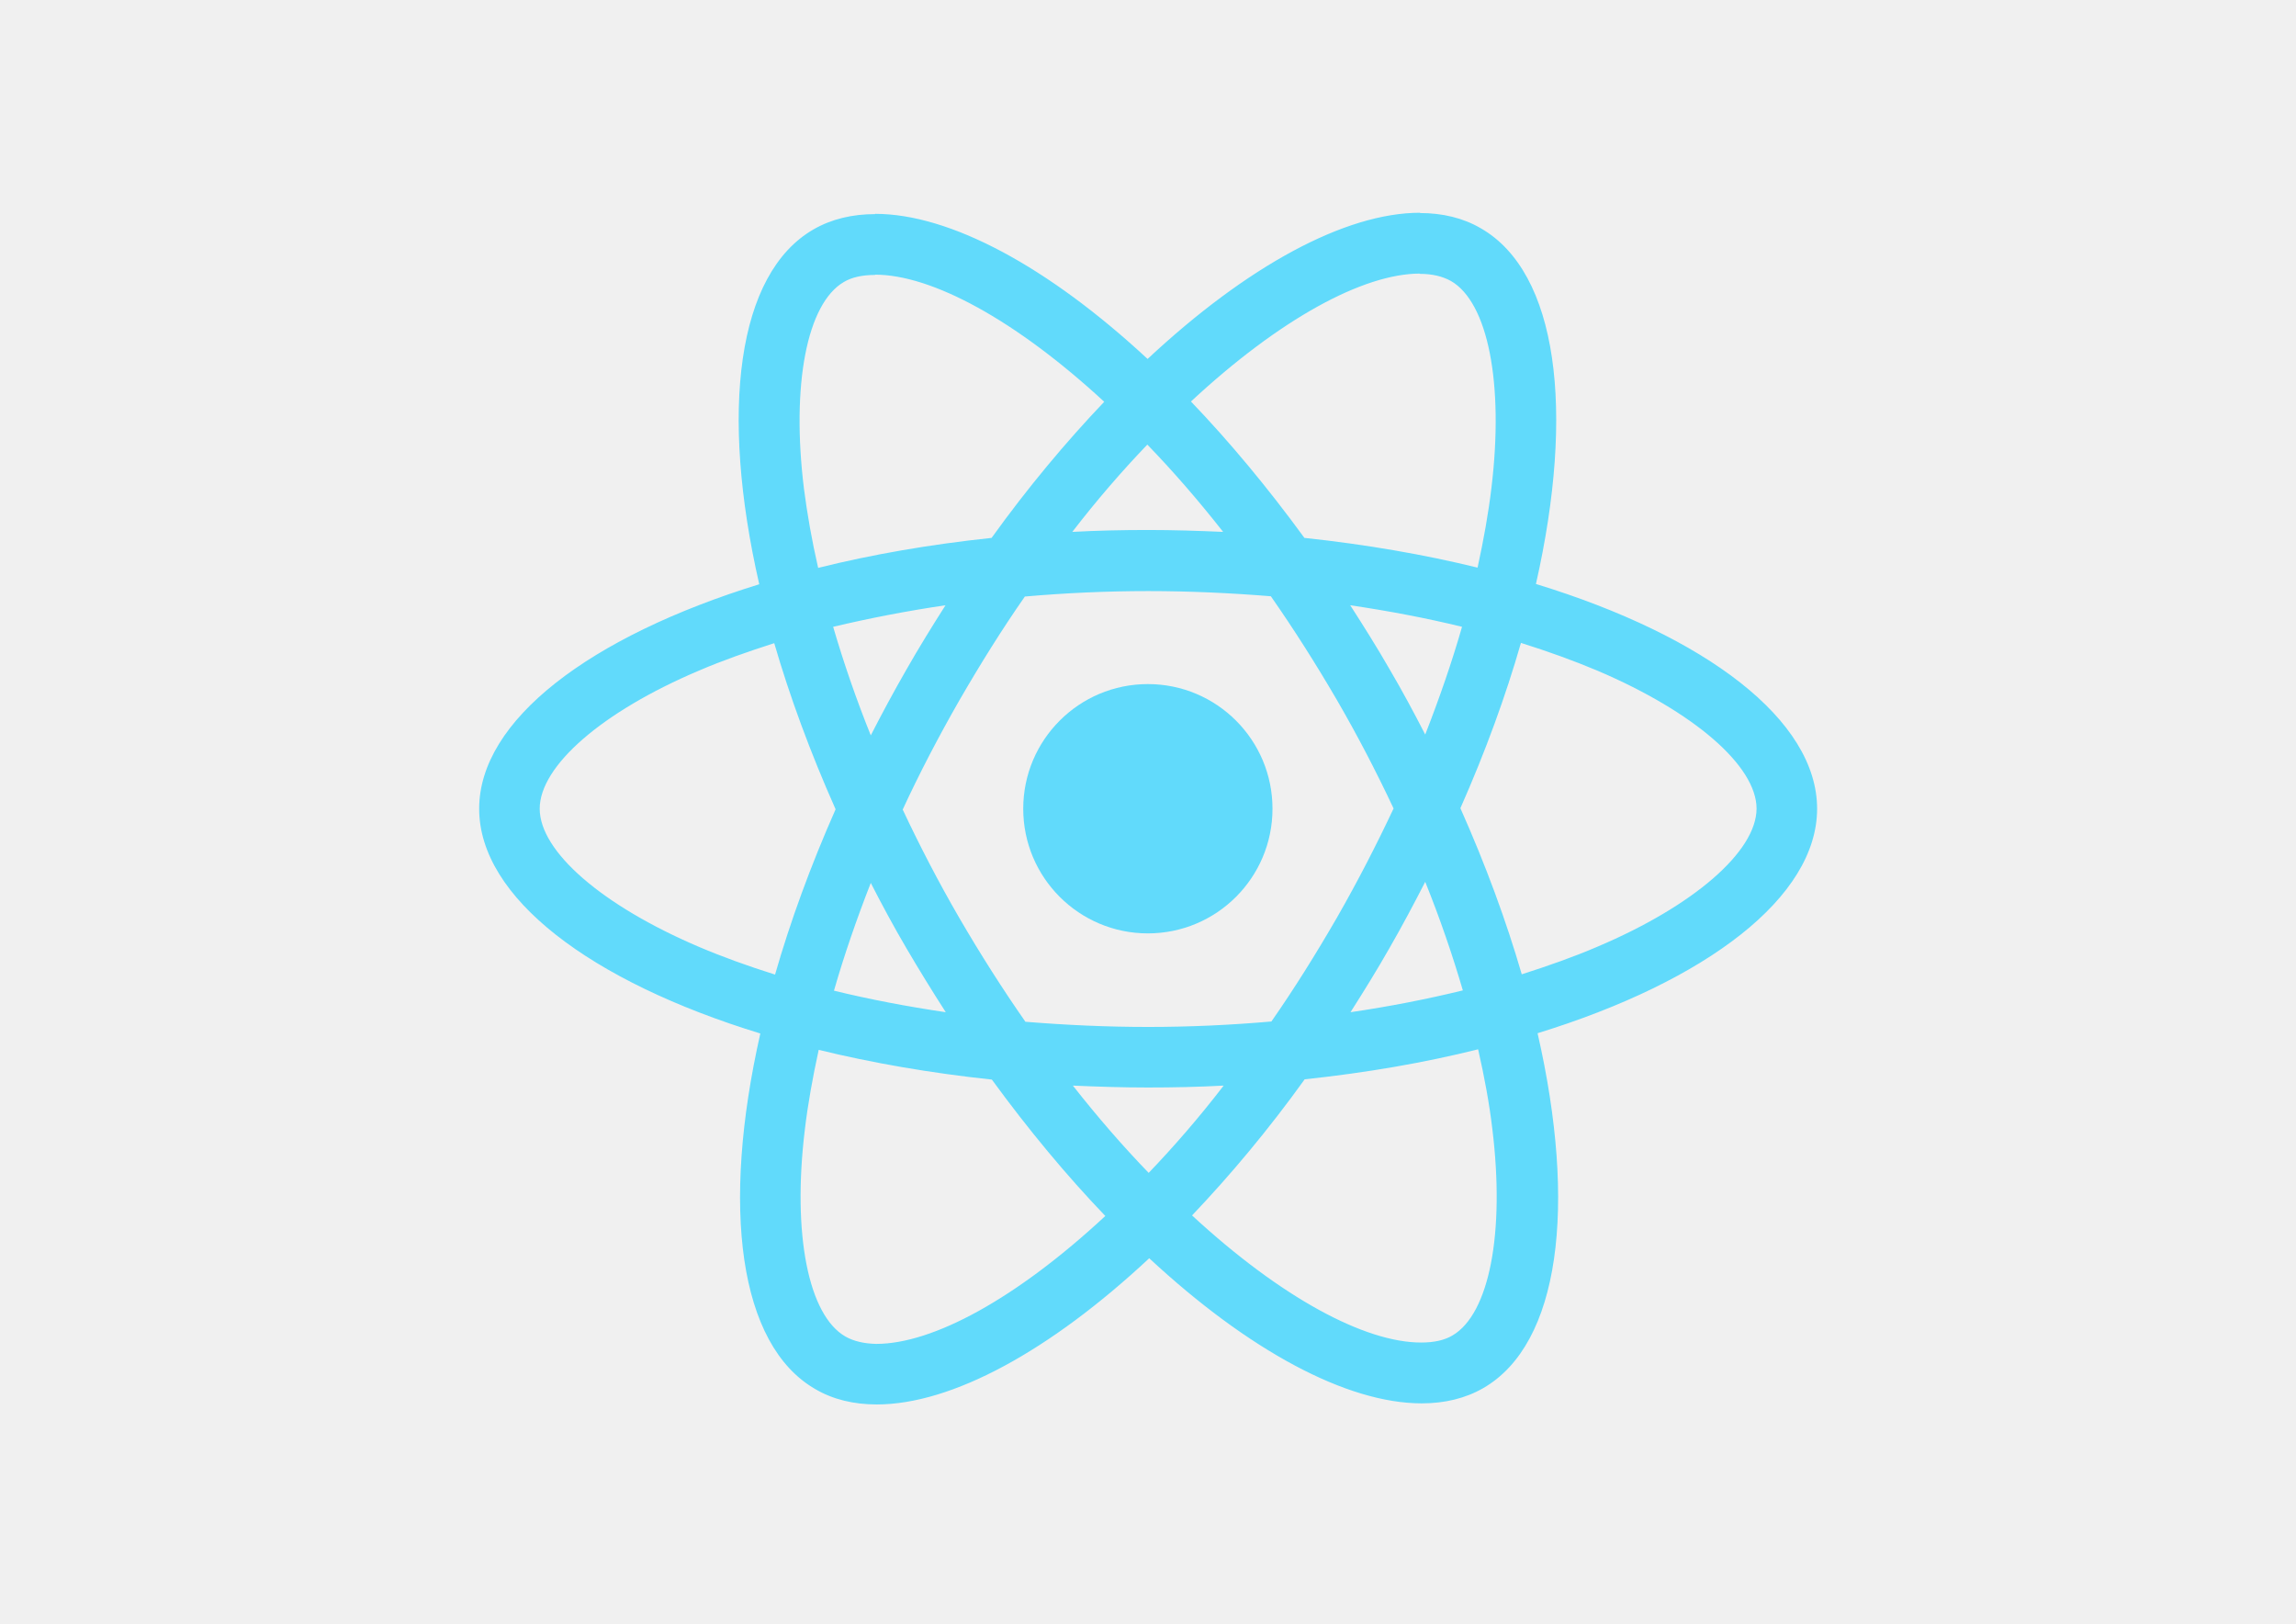
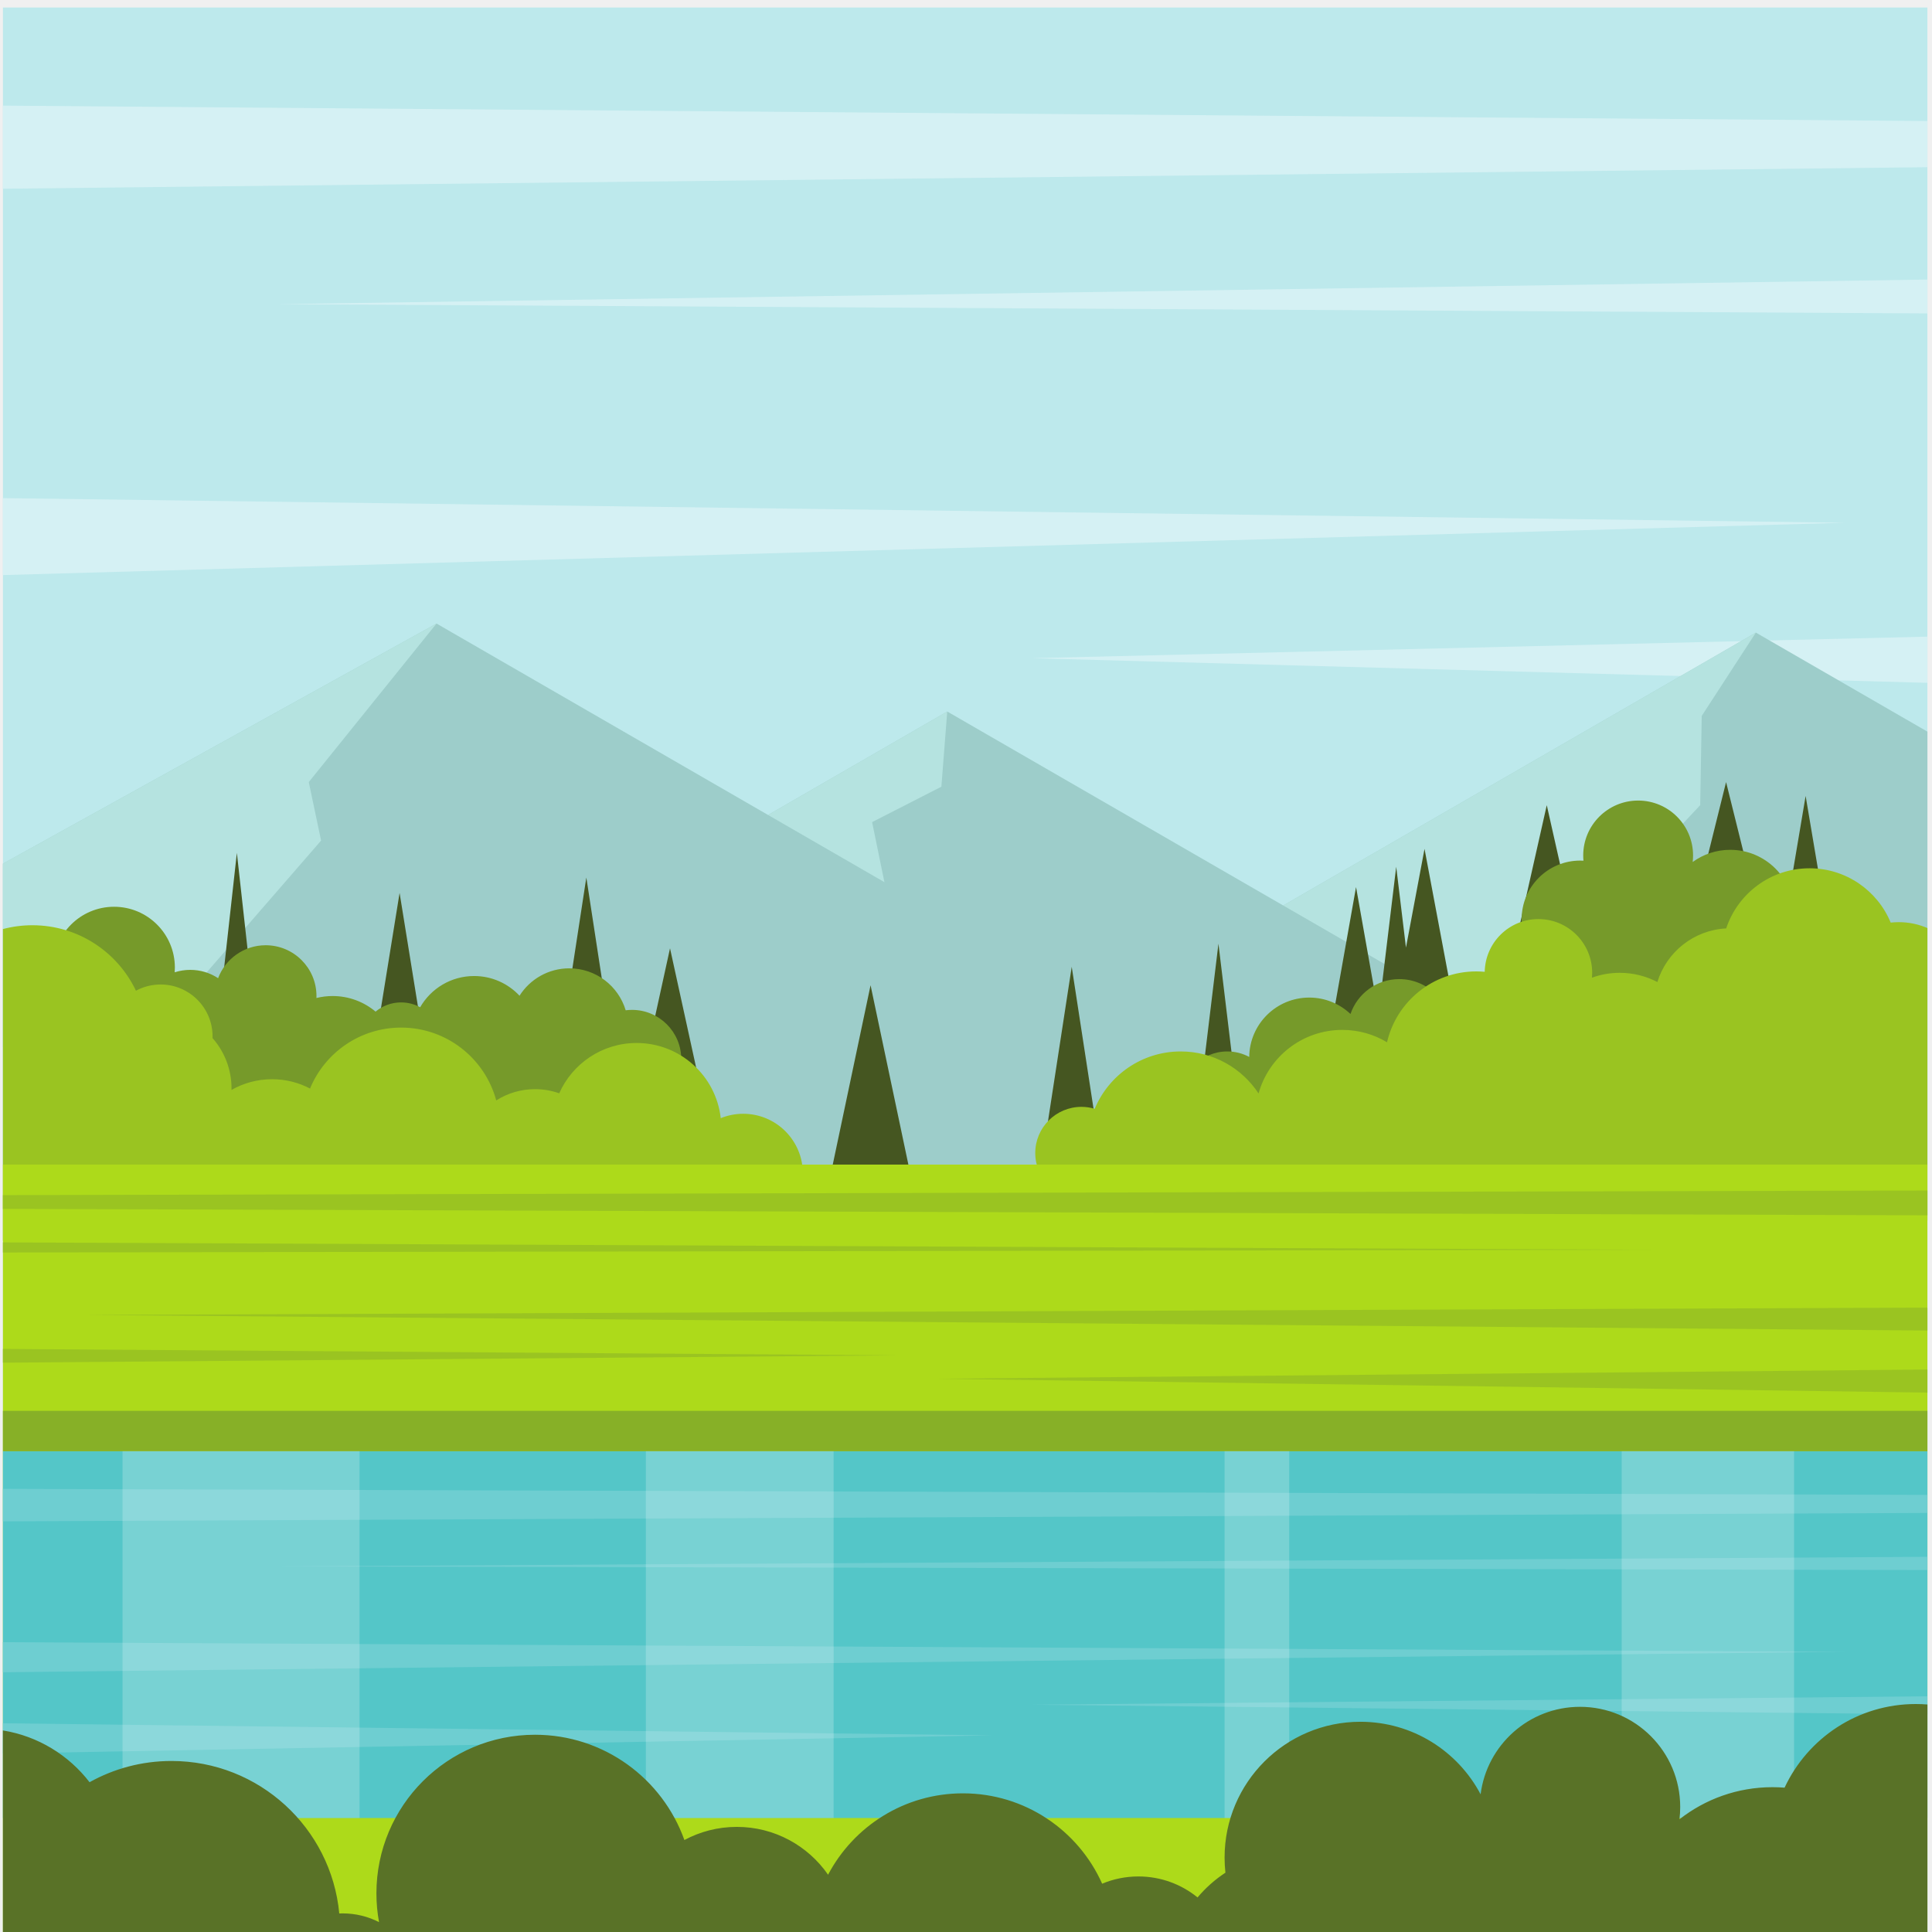
- <svg xmlns="http://www.w3.org/2000/svg" viewBox="0 0 841.9 595.3">
-   <g fill="#61DAFB">
-     <path d="M666.3 296.5c0-32.5-40.7-63.3-103.1-82.4 14.4-63.6 8-114.2-20.2-130.4-6.5-3.8-14.1-5.6-22.4-5.6v22.3c4.6 0 8.3.9 11.4 2.6 13.6 7.8 19.5 37.5 14.9 75.7-1.1 9.4-2.9 19.3-5.1 29.4-19.6-4.8-41-8.5-63.5-10.9-13.5-18.5-27.5-35.3-41.6-50 32.6-30.3 63.2-46.9 84-46.9V78c-27.5 0-63.5 19.6-99.9 53.6-36.4-33.8-72.4-53.2-99.9-53.2v22.3c20.7 0 51.4 16.5 84 46.6-14 14.7-28 31.4-41.3 49.9-22.6 2.4-44 6.1-63.6 11-2.3-10-4-19.7-5.2-29-4.7-38.2 1.1-67.9 14.6-75.8 3-1.8 6.9-2.6 11.5-2.6V78.5c-8.4 0-16 1.8-22.6 5.6-28.1 16.2-34.4 66.7-19.9 130.1-62.2 19.2-102.7 49.9-102.7 82.3 0 32.5 40.7 63.3 103.1 82.4-14.4 63.6-8 114.2 20.2 130.4 6.5 3.8 14.1 5.6 22.5 5.6 27.5 0 63.5-19.6 99.9-53.6 36.4 33.8 72.4 53.2 99.9 53.2 8.4 0 16-1.8 22.6-5.6 28.1-16.2 34.4-66.7 19.9-130.1 62-19.1 102.5-49.9 102.5-82.3zm-130.2-66.7c-3.7 12.9-8.3 26.2-13.5 39.5-4.1-8-8.4-16-13.1-24-4.6-8-9.5-15.8-14.4-23.4 14.2 2.1 27.9 4.7 41 7.9zm-45.8 106.5c-7.8 13.5-15.8 26.3-24.1 38.2-14.9 1.3-30 2-45.2 2-15.1 0-30.2-.7-45-1.9-8.3-11.9-16.4-24.6-24.2-38-7.6-13.1-14.5-26.4-20.8-39.8 6.2-13.4 13.2-26.8 20.7-39.9 7.8-13.5 15.8-26.3 24.1-38.2 14.9-1.3 30-2 45.2-2 15.1 0 30.2.7 45 1.9 8.3 11.9 16.4 24.6 24.2 38 7.6 13.1 14.5 26.4 20.8 39.8-6.3 13.4-13.2 26.8-20.7 39.9zm32.3-13c5.4 13.4 10 26.8 13.8 39.8-13.1 3.2-26.9 5.9-41.2 8 4.9-7.7 9.8-15.6 14.4-23.7 4.6-8 8.9-16.1 13-24.1zM421.2 430c-9.3-9.6-18.6-20.3-27.8-32 9 .4 18.2.7 27.5.7 9.4 0 18.7-.2 27.8-.7-9 11.7-18.3 22.4-27.5 32zm-74.4-58.9c-14.2-2.1-27.9-4.7-41-7.9 3.7-12.9 8.3-26.2 13.5-39.5 4.1 8 8.4 16 13.1 24 4.7 8 9.5 15.8 14.4 23.4zM420.7 163c9.3 9.6 18.6 20.3 27.8 32-9-.4-18.2-.7-27.5-.7-9.4 0-18.7.2-27.8.7 9-11.7 18.3-22.4 27.5-32zm-74 58.9c-4.9 7.7-9.8 15.6-14.4 23.7-4.6 8-8.9 16-13 24-5.4-13.4-10-26.8-13.8-39.8 13.1-3.1 26.9-5.8 41.2-7.9zm-90.5 125.2c-35.4-15.1-58.3-34.9-58.3-50.6 0-15.7 22.9-35.6 58.3-50.6 8.6-3.7 18-7 27.7-10.1 5.7 19.6 13.2 40 22.5 60.9-9.2 20.8-16.6 41.1-22.2 60.6-9.9-3.1-19.3-6.5-28-10.2zM310 490c-13.6-7.8-19.5-37.5-14.9-75.7 1.1-9.4 2.9-19.3 5.1-29.4 19.6 4.8 41 8.5 63.5 10.9 13.5 18.5 27.5 35.3 41.6 50-32.6 30.3-63.2 46.9-84 46.9-4.5-.1-8.3-1-11.3-2.7zm237.2-76.2c4.7 38.2-1.1 67.9-14.6 75.8-3 1.8-6.9 2.6-11.5 2.6-20.7 0-51.4-16.5-84-46.6 14-14.7 28-31.4 41.3-49.9 22.6-2.4 44-6.1 63.6-11 2.3 10.1 4.1 19.8 5.2 29.1zm38.5-66.7c-8.6 3.7-18 7-27.7 10.1-5.7-19.6-13.2-40-22.5-60.9 9.2-20.8 16.6-41.1 22.2-60.6 9.9 3.1 19.3 6.5 28.1 10.2 35.4 15.1 58.3 34.9 58.3 50.6-.1 15.7-23 35.6-58.4 50.6zM320.8 78.4z" />
-     <circle cx="420.9" cy="296.5" r="45.7" />
-     <path d="M520.5 78.1z" />
+ <svg xmlns="http://www.w3.org/2000/svg" version="1.1" id="svg1" width="880" height="880" viewBox="0 0 880 880">
+   <defs id="defs1">
+     <clipPath clipPathUnits="userSpaceOnUse" id="clipPath8">
+       <path d="M 0,660 H 660 V 0 H 0 Z" transform="translate(-478.0176,-325.5244)" id="path8" />
+     </clipPath>
+     <clipPath clipPathUnits="userSpaceOnUse" id="clipPath10">
+       <path d="M 0,660 H 660 V 0 H 0 Z" transform="translate(-1.001,-236.1611)" id="path10" />
+     </clipPath>
+     <clipPath clipPathUnits="userSpaceOnUse" id="clipPath12">
+       <path d="M 0,660 H 660 V 0 H 0 Z" id="path12" />
+     </clipPath>
+     <clipPath clipPathUnits="userSpaceOnUse" id="clipPath14">
+       <path d="M 0,660 H 660 V 0 H 0 Z" transform="translate(-1.001,-235.5781)" id="path14" />
+     </clipPath>
+     <clipPath clipPathUnits="userSpaceOnUse" id="clipPath16">
+       <path d="M 0,660 H 660 V 0 H 0 Z" id="path16" />
+     </clipPath>
+     <clipPath clipPathUnits="userSpaceOnUse" id="clipPath18">
+       <path d="M 0,660 H 660 V 0 H 0 Z" id="path18" />
+     </clipPath>
+     <clipPath clipPathUnits="userSpaceOnUse" id="clipPath20">
+       <path d="M 0,660 H 660 V 0 H 0 Z" transform="translate(-658.4336,-128.1689)" id="path20" />
+     </clipPath>
+     <clipPath clipPathUnits="userSpaceOnUse" id="clipPath21">
+       <path d="M 41.857,164.259 H 612.884 V 38.941 H 41.857 Z" id="path21" />
+     </clipPath>
+     <clipPath clipPathUnits="userSpaceOnUse" id="clipPath23">
+       <path d="M 0,660 H 660 V 0 H 0 Z" transform="matrix(1.333333,0,0,-1.333333,0,880)" id="path23" />
+     </clipPath>
+     <clipPath clipPathUnits="userSpaceOnUse" id="clipPath25">
+       <path d="M 0,660 H 660 V 0 H 0 Z" transform="translate(-658.4336,-77.7207)" id="path25" />
+     </clipPath>
+   </defs>
+   <g id="g1">
+     <g id="group-MC0">
+       <path id="path2" d="M 1,0 H 658.434 V 657.434 H 1 Z" style="fill:#bde9ec;fill-opacity:1;fill-rule:nonzero;stroke:none" transform="matrix(1.333333,0,0,-1.333333,0,880)" />
+       <path id="path3" d="M 0,0 -563.471,-8.414 0,-11.569 Z m -657.433,-74.665 629.236,-8.413 -629.236,-17.878 z M 0,-121.988 -305.826,-129.35 0,-137.763 Z M -657.433,59.415 0,54.157 V 38.383 l -657.433,-7.361 z" style="fill:#d5f1f4;fill-opacity:1;fill-rule:evenodd;stroke:none" transform="matrix(1.333333,0,0,-1.333333,877.9115,127.3333)" />
+       <path id="path4" d="m 0,0 113.259,-65.391 61.212,35.342 114.769,-66.261 161.465,93.221 58.606,-33.836 v -147.902 h -657.433 v 102.802 z" style="fill:#9dcdca;fill-opacity:1;fill-rule:evenodd;stroke:none" transform="matrix(1.333333,0,0,-1.333333,198.8307,284.0189)" />
+       <path id="path5" d="m 0,0 39.749,-22.949 -4.204,20.51 23.662,12.094 2.005,25.686 z m 175.982,-30.92 71.501,-41.281 70.948,75.546 0.525,30.497 18.49,28.459 z m -289.241,96.311 -43.641,-54.159 4.207,-19.98 -65.726,-75.716 -42.962,5.258 v 62.571 z" style="fill:#b5e3e0;fill-opacity:1;fill-rule:evenodd;stroke:none" transform="matrix(1.333333,0,0,-1.333333,349.8424,371.2064)" />
+       <path id="path6" d="M 0,0 4.78,-29.576 9.563,-59.153 H 0 -9.563 l 4.781,29.577 z m 63.794,5.258 5.537,-36.105 5.538,-36.104 H 63.794 52.716 l 5.538,36.104 z m 28.587,-24.187 7.897,-36.047 7.901,-36.046 H 92.381 76.583 l 7.899,36.046 z m 68.512,-12.62 7.055,-33.462 7.057,-33.463 h -14.112 -14.114 l 7.057,33.463 z m 68.717,6.31 4.484,-29.155 4.48,-29.153 h -8.964 -8.962 l 4.482,29.153 z m 50.12,7.887 3.415,-28.296 3.415,-28.297 h -6.83 -6.831 l 3.414,28.297 z m 70.404,32.4 6.398,-34.037 6.398,-34.036 h -12.796 -2.196 l 0.947,-7.836 h -8.425 -2.551 l 0.941,-5.286 h -12.112 -12.111 l 6.056,34.072 6.055,34.072 6.056,-34.072 1.617,-9.103 1.837,15.216 4.212,34.9 3.332,-27.619 z m 41.759,14.922 5.762,-25.58 5.763,-25.58 h -11.525 -11.529 l 5.764,25.58 z m 61.255,7.887 5.877,-23.652 5.877,-23.653 h -11.754 -11.754 l 5.876,23.653 z m 27.176,-4.731 3.759,-22.281 3.755,-22.282 h -7.514 -7.511 l 3.756,22.282 z M -55.59,13.671 l 3.935,-35.451 3.933,-35.452 h -7.868 -7.868 l 3.934,35.452 z" style="fill:#455621;fill-opacity:1;fill-rule:evenodd;stroke:none" transform="matrix(1.333333,0,0,-1.333333,182.0091,406.7096)" />
+       <path id="path7" d="m 0,0 c 9.728,0 17.614,-7.887 17.614,-17.614 0,-9.729 -7.886,-17.614 -17.614,-17.614 -4.07,0 -7.816,1.379 -10.799,3.697 -2.131,-9.051 -10.257,-15.791 -19.96,-15.791 -4.618,0 -8.88,1.526 -12.306,4.1 -1.242,-7.548 -7.795,-13.305 -15.697,-13.305 -8.783,0 -15.905,7.12 -15.905,15.907 0,8.784 7.122,15.906 15.905,15.906 2.712,0 5.266,-0.679 7.497,-1.874 0.124,11.222 9.255,20.279 20.506,20.279 5.454,0 10.413,-2.132 14.086,-5.607 C -14.304,-4.984 -7.734,0 0,0 m 81.596,60.994 c 10.364,0 18.764,-8.399 18.764,-18.763 0,-0.753 -0.046,-1.496 -0.131,-2.227 3.599,2.619 8.029,4.163 12.822,4.163 12.05,0 21.819,-9.769 21.819,-21.82 0,-12.052 -9.769,-21.822 -21.819,-21.822 -1.35,0 -2.667,0.124 -3.951,0.359 0.002,-0.12 0.005,-0.24 0.005,-0.359 0,-13.067 -10.593,-23.661 -23.662,-23.661 -13.053,0 -23.638,10.573 -23.661,23.622 -11.036,0.011 -19.981,8.962 -19.981,20 0,11.046 8.955,20.001 20.002,20.001 0.373,0 0.745,-0.01 1.114,-0.031 -0.055,0.586 -0.084,1.176 -0.084,1.775 0,10.364 8.401,18.763 18.763,18.763 M -439.05,24.712 c 11.47,0 20.77,-9.297 20.77,-20.768 0,-0.545 -0.022,-1.086 -0.063,-1.621 1.677,0.539 3.465,0.832 5.321,0.832 3.514,0 6.782,-1.046 9.515,-2.84 2.469,6.573 8.812,11.252 16.25,11.252 9.582,0 17.351,-7.767 17.351,-17.35 0,-0.228 -0.006,-0.452 -0.014,-0.676 1.772,0.441 3.626,0.676 5.535,0.676 5.584,0 10.699,-2.003 14.671,-5.326 2.363,1.966 5.401,3.149 8.715,3.149 2.358,0 4.577,-0.6 6.513,-1.654 3.668,6.374 10.547,10.665 18.428,10.665 6.123,0 11.64,-2.588 15.516,-6.732 3.565,5.626 9.847,9.361 17,9.361 9.099,0 16.786,-6.041 19.268,-14.332 0.707,0.089 1.427,0.136 2.158,0.136 9.292,0 16.827,-7.533 16.827,-16.825 0,-9.294 -7.535,-16.825 -16.827,-16.825 -4.599,0 -8.765,1.845 -11.801,4.835 -1.151,-6.776 -6.416,-12.152 -13.136,-13.465 -3.356,-4.647 -8.818,-7.672 -14.99,-7.672 -10.208,0 -18.485,8.277 -18.485,18.486 0,0.336 0.01,0.671 0.027,1.003 -5.176,1.1 -9.657,4.089 -12.686,8.209 -2.213,-1.547 -4.906,-2.458 -7.812,-2.458 -0.49,0 -0.974,0.026 -1.452,0.077 -2.799,-9.467 -11.559,-16.376 -21.934,-16.376 -6.121,0 -11.68,2.404 -15.785,6.318 -4.145,-5.136 -10.49,-8.423 -17.604,-8.423 -12.486,0 -22.61,10.123 -22.61,22.61 0,0.368 0.01,0.734 0.028,1.096 -5.711,2.667 -9.727,8.352 -10.002,15.003 -2.645,-1.22 -5.588,-1.902 -8.692,-1.902 -11.47,0 -20.769,9.298 -20.769,20.769 0,11.471 9.299,20.768 20.769,20.768" style="fill:#769a2a;fill-opacity:1;fill-rule:evenodd;stroke:none" transform="matrix(1.333333,0,0,-1.333333,637.3568,445.9675)" clip-path="url(#clipPath8)" />
+       <path id="path9" d="m 0,0 v 106.456 c 3.212,0.852 6.585,1.309 10.067,1.309 15.616,0 29.094,-9.145 35.375,-22.369 2.508,1.356 5.378,2.125 8.429,2.125 9.802,0 17.747,-7.945 17.747,-17.747 0,-0.188 -0.003,-0.375 -0.01,-0.563 4.033,-4.584 6.481,-10.599 6.481,-17.185 0,-0.175 -0.003,-0.352 -0.006,-0.527 4.085,2.331 8.813,3.665 13.854,3.665 4.683,0 9.095,-1.152 12.975,-3.185 5.043,12.22 17.074,20.82 31.116,20.82 15.552,0 28.635,-10.549 32.494,-24.882 3.829,2.438 8.375,3.85 13.25,3.85 2.9,0 5.679,-0.5 8.264,-1.418 4.498,10.13 14.645,17.191 26.441,17.191 14.875,0 27.127,-11.234 28.738,-25.683 2.368,0.964 4.957,1.499 7.673,1.499 11.252,0 20.373,-9.124 20.373,-20.375 0,-11.254 -9.121,-20.375 -20.373,-20.375 -4.829,0 -9.262,1.678 -12.753,4.484 -2.15,-1.021 -4.556,-1.594 -7.096,-1.594 -4.47,0 -8.524,1.772 -11.504,4.648 -1.642,-0.289 -3.333,-0.442 -5.058,-0.442 -5.128,0 -9.943,1.336 -14.119,3.676 C 197.93,6.727 190.365,2.342 181.772,2.342 c -9.462,0 -17.681,5.319 -21.833,13.13 -6.1,-6.16 -14.559,-9.976 -23.911,-9.976 -7.649,0 -14.7,2.552 -20.351,6.852 C 110.73,4.443 101.948,-0.814 91.937,-0.814 80.575,-0.814 70.794,5.957 66.409,15.684 62.456,11.461 56.875,8.784 50.667,8.657 45.582,1.646 37.325,-2.916 28.001,-2.916 20.386,-2.916 13.483,0.127 8.438,5.062 5.963,2.917 3.113,1.193 0,0 M 657.433,106.798 V 6.84 c -0.459,-0.017 -0.917,-0.029 -1.38,-0.029 -8.246,0 -15.819,2.878 -21.775,7.683 -4.666,-4.436 -10.978,-7.158 -17.924,-7.158 -4.16,0 -8.089,0.978 -11.578,2.713 -5.573,-5.267 -13.087,-8.496 -21.359,-8.496 -6.145,0 -11.873,1.782 -16.696,4.859 -5.396,-13.625 -18.69,-23.263 -34.235,-23.263 -14.127,0 -26.394,7.963 -32.564,19.645 -1.774,-0.466 -3.636,-0.716 -5.557,-0.716 -9.74,0 -17.99,6.385 -20.796,15.196 -4.619,-2.961 -10.113,-4.679 -16.01,-4.679 -10.054,0 -18.941,4.996 -24.317,12.637 C 429.833,11.338 417.297,1.027 402.35,1.027 c -11.311,0 -21.242,5.904 -26.883,14.797 -2.117,-1.055 -4.505,-1.651 -7.033,-1.651 -8.71,0 -15.775,7.061 -15.775,15.773 0,8.713 7.065,15.775 15.775,15.775 1.578,0 3.099,-0.233 4.538,-0.664 4.79,11.506 16.138,19.592 29.378,19.592 11.118,0 20.903,-5.706 26.591,-14.348 3.492,12.522 14.982,21.711 28.618,21.711 5.582,0 10.804,-1.543 15.266,-4.222 3.211,13.866 15.639,24.201 30.481,24.201 0.975,0 1.942,-0.047 2.895,-0.135 0.186,9.98 8.329,18.013 18.353,18.013 10.139,0 18.356,-8.22 18.356,-18.357 0,-0.56 -0.025,-1.114 -0.075,-1.662 2.961,1.075 6.155,1.662 9.486,1.662 4.64,0 9.013,-1.139 12.86,-3.152 3.138,10.217 12.403,17.75 23.509,18.318 3.958,11.934 15.206,20.543 28.468,20.543 12.512,0 23.234,-7.666 27.729,-18.557 0.903,0.099 1.821,0.154 2.752,0.154 3.481,0 6.792,-0.722 9.794,-2.02" style="fill:#9ac421;fill-opacity:1;fill-rule:evenodd;stroke:none" transform="matrix(1.333333,0,0,-1.333333,1.334667,565.1185)" clip-path="url(#clipPath10)" />
+       <path id="path11" d="M 1,0 H 658.434 V 262.159 H 1 Z" style="fill:#adda1a;fill-opacity:1;fill-rule:evenodd;stroke:none" transform="matrix(1.333333,0,0,-1.333333,0,880)" clip-path="url(#clipPath12)" />
+       <path id="path13" d="M 0,0 563.471,-2.51 0,-3.451 Z M 657.433,-22.271 28.2,-24.779 657.433,-30.112 Z M 0,-36.388 305.827,-38.582 0,-41.091 Z m 657.433,-7.034 -337.938,-3.156 337.938,-4.731 z m 0,61.144 L 0,16.152 V 11.448 L 657.433,9.253 Z" style="fill:#9ac421;fill-opacity:1;fill-rule:evenodd;stroke:none" transform="matrix(1.333333,0,0,-1.333333,1.334667,565.8959)" clip-path="url(#clipPath14)" />
+       <path id="path15" d="M 1,38.941 H 658.434 V 164.259 L 1,164.259 Z" style="fill:#54c6c8;fill-opacity:1;fill-rule:evenodd;stroke:none" transform="matrix(1.333333,0,0,-1.333333,0,880)" clip-path="url(#clipPath16)" />
+       <path id="path17" d="M 1.001,164.259 H 658.434 V 178.03 H 1.001 Z" style="fill:#87b027;fill-opacity:1;fill-rule:evenodd;stroke:none" transform="matrix(1.333333,0,0,-1.333333,0,880)" clip-path="url(#clipPath18)" />
+       <path id="path19" d="M 0,0 -563.471,-3.286 0,-4.518 Z m -657.433,-29.166 629.236,-3.284 -629.236,-6.984 z M 0,-47.649 -305.826,-50.525 0,-53.811 Z m -657.433,-9.216 337.939,-4.13 -337.939,-6.197 z m 0,80.073 L 0,21.154 v -6.162 l -657.433,-2.876 z" style="fill:#6eced1;fill-opacity:1;fill-rule:evenodd;stroke:none" transform="matrix(1.333333,0,0,-1.333333,877.9115,709.1081)" clip-path="url(#clipPath20)" />
+       <g opacity="0.21" id="g22" clip-path="url(#clipPath23)">
+         <path d="M 220.631,164.259 H 284.78 V 38.942 h -64.149 z m 197.705,0 h 22.083 V 38.942 h -22.083 z m 135.657,0 h 58.891 V 38.942 h -58.891 z m -512.136,0 h 80.974 V 38.942 H 41.857 Z" style="fill:#ffffff;fill-opacity:1;fill-rule:evenodd;stroke:none" transform="matrix(1.333333,0,0,-1.333333,0,880)" clip-path="url(#clipPath21)" id="path22" />
+       </g>
+       <path id="path24" d="m 0,0 v -77.721 h -657.433 v 68.854 c 12.007,-1.94 22.483,-8.447 29.59,-17.683 8.287,4.617 17.83,7.253 27.991,7.253 29.95,0 54.556,-22.867 57.32,-52.093 0.381,0.018 0.762,0.027 1.147,0.027 4.478,0 8.705,-1.077 12.435,-2.986 -0.585,3.191 -0.893,6.479 -0.893,9.837 0,29.92 24.255,54.176 54.176,54.176 23.531,0 43.553,-15.004 51.033,-35.967 5.334,2.864 11.43,4.49 17.909,4.49 12.921,0 24.33,-6.466 31.173,-16.337 8.723,16.531 26.078,27.8 46.067,27.8 21.207,0 39.447,-12.679 47.562,-30.871 3.809,1.596 7.991,2.477 12.38,2.477 7.661,0 14.694,-2.688 20.209,-7.168 2.74,3.259 5.949,6.112 9.522,8.455 -0.187,1.693 -0.286,3.411 -0.286,5.152 0,25.626 20.774,46.402 46.4,46.402 17.816,0 33.284,-10.044 41.06,-24.774 2.138,16.851 16.526,29.881 33.956,29.881 18.907,0 34.233,-15.325 34.233,-34.232 0,-1.42 -0.089,-2.821 -0.257,-4.195 8.757,6.875 19.798,10.977 31.797,10.977 1.383,0 2.756,-0.057 4.114,-0.165 7.867,16.875 24.977,28.57 44.824,28.57 C -2.636,0.159 -1.312,0.105 0,0" style="fill:#597227;fill-opacity:1;fill-rule:evenodd;stroke:none" transform="matrix(1.333333,0,0,-1.333333,877.9115,776.3724)" clip-path="url(#clipPath25)" />
+     </g>
  </g>
</svg>
